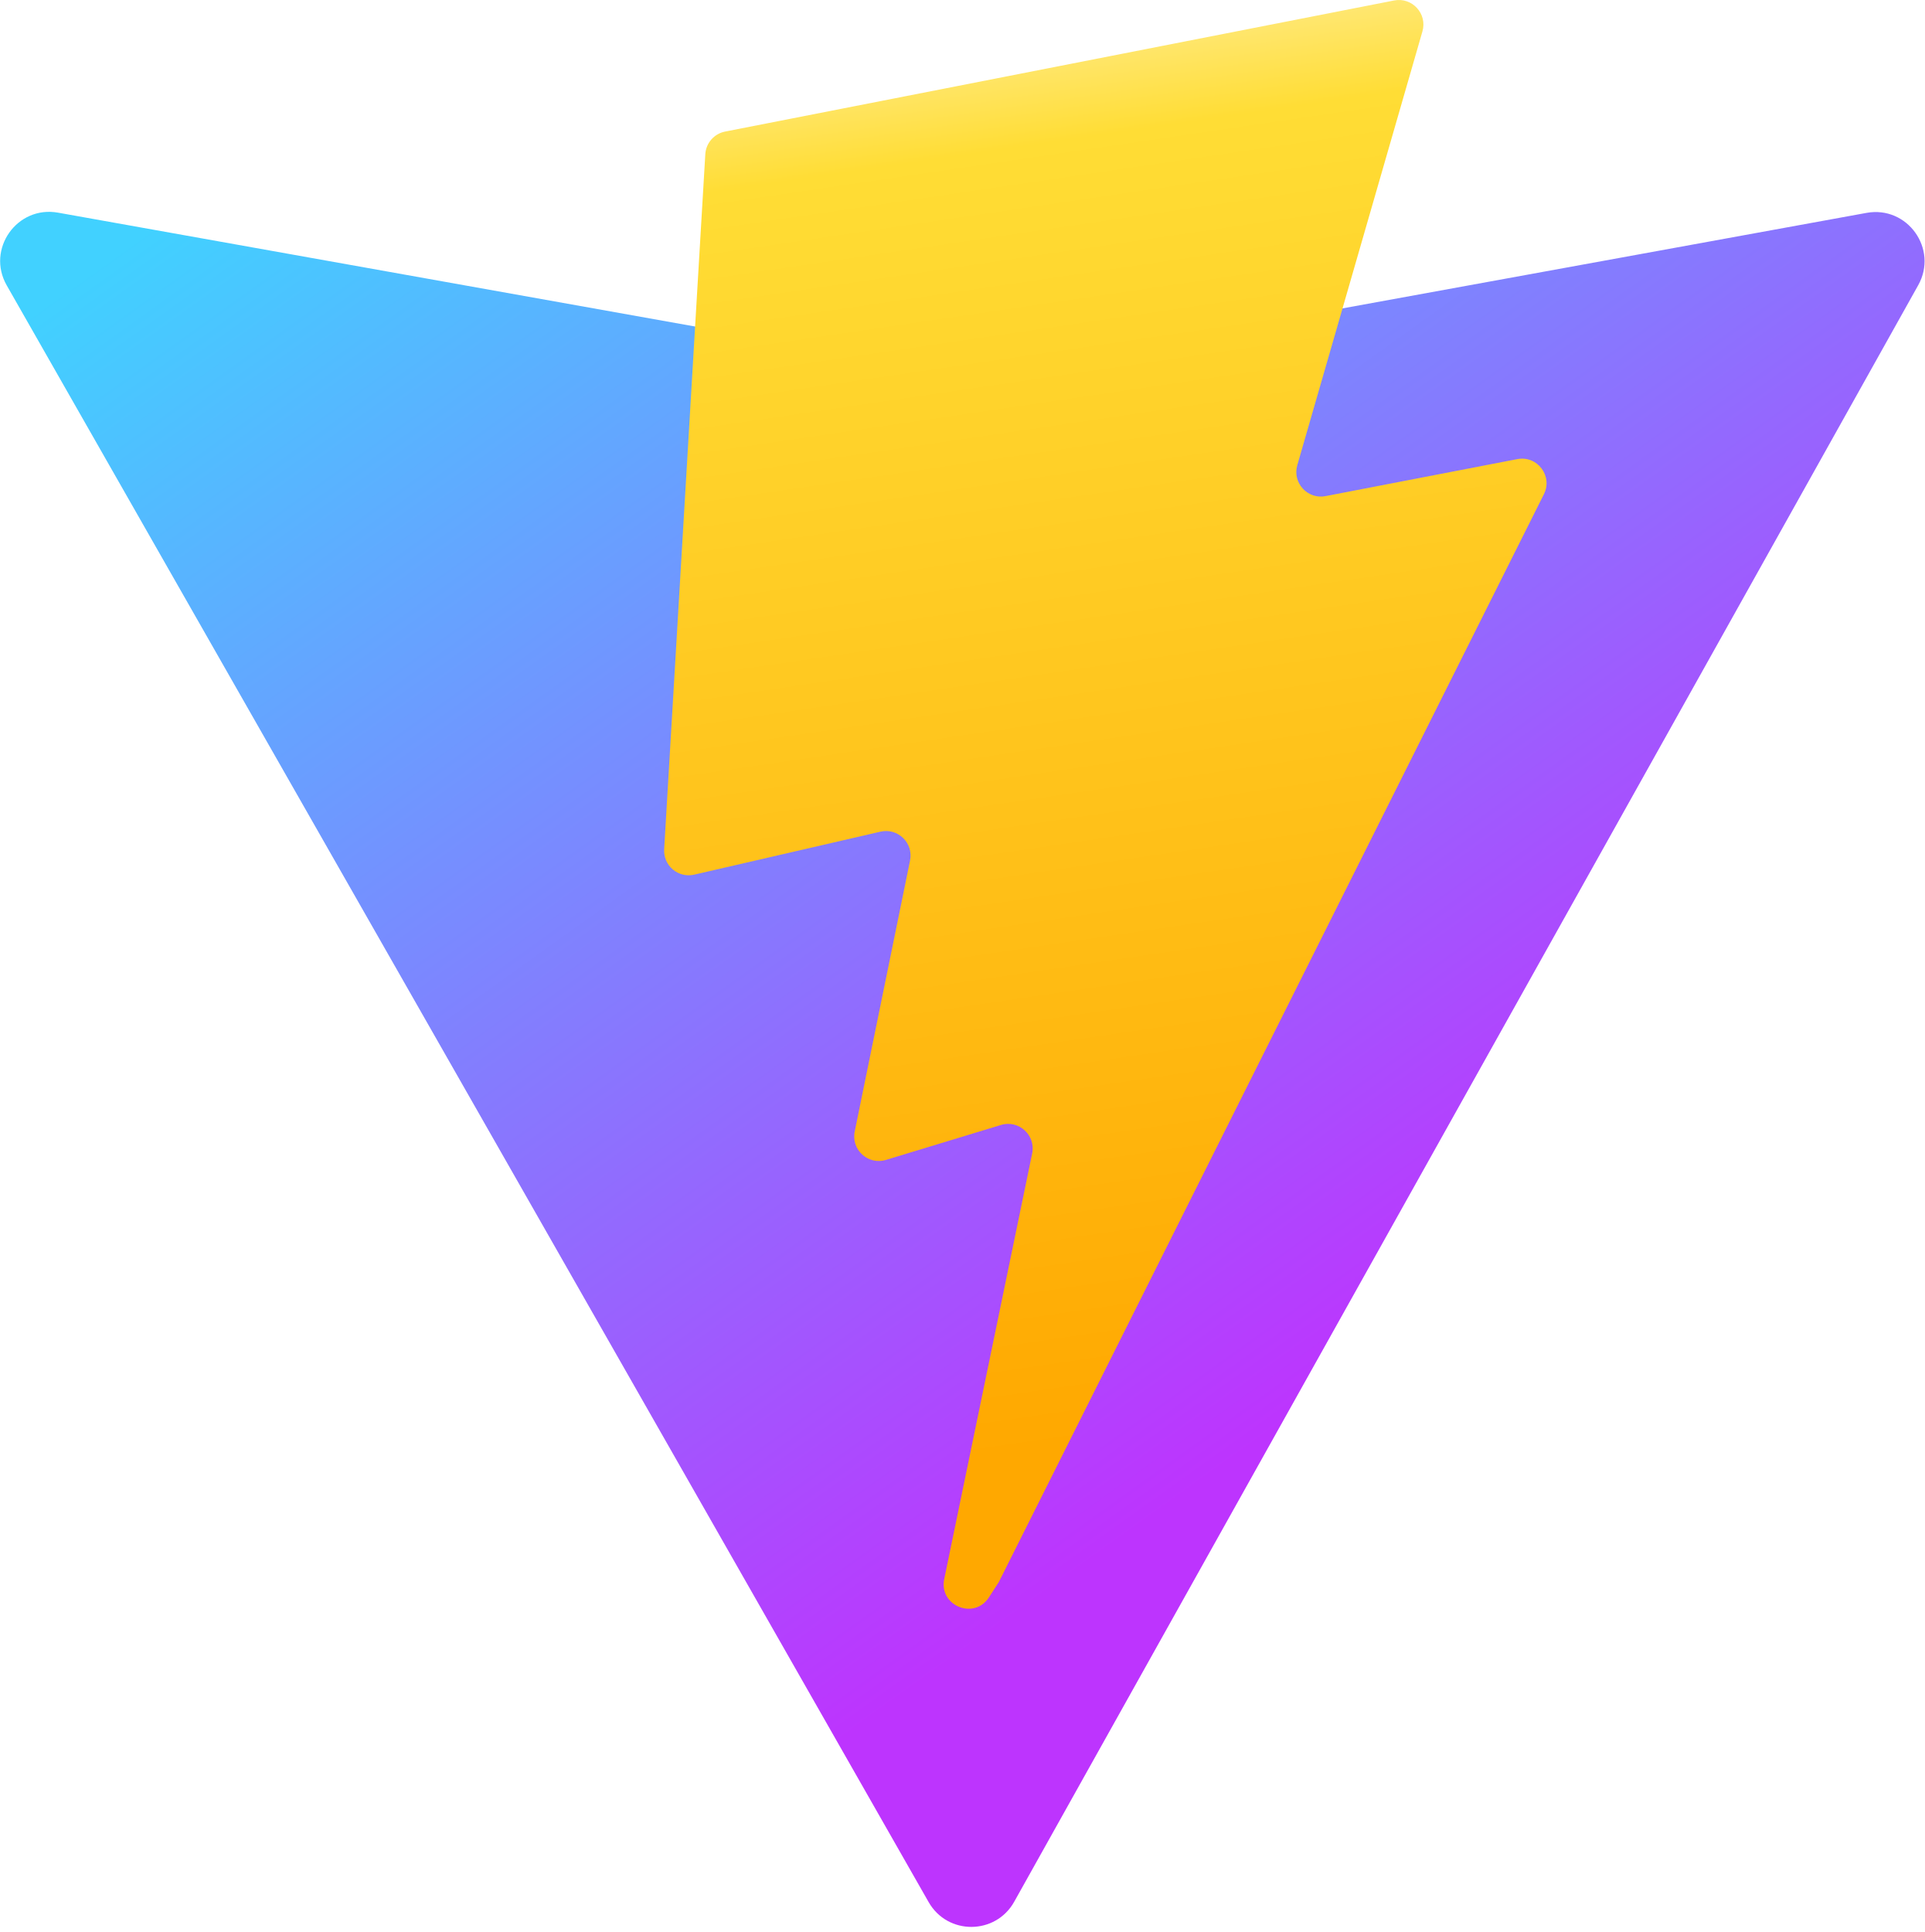
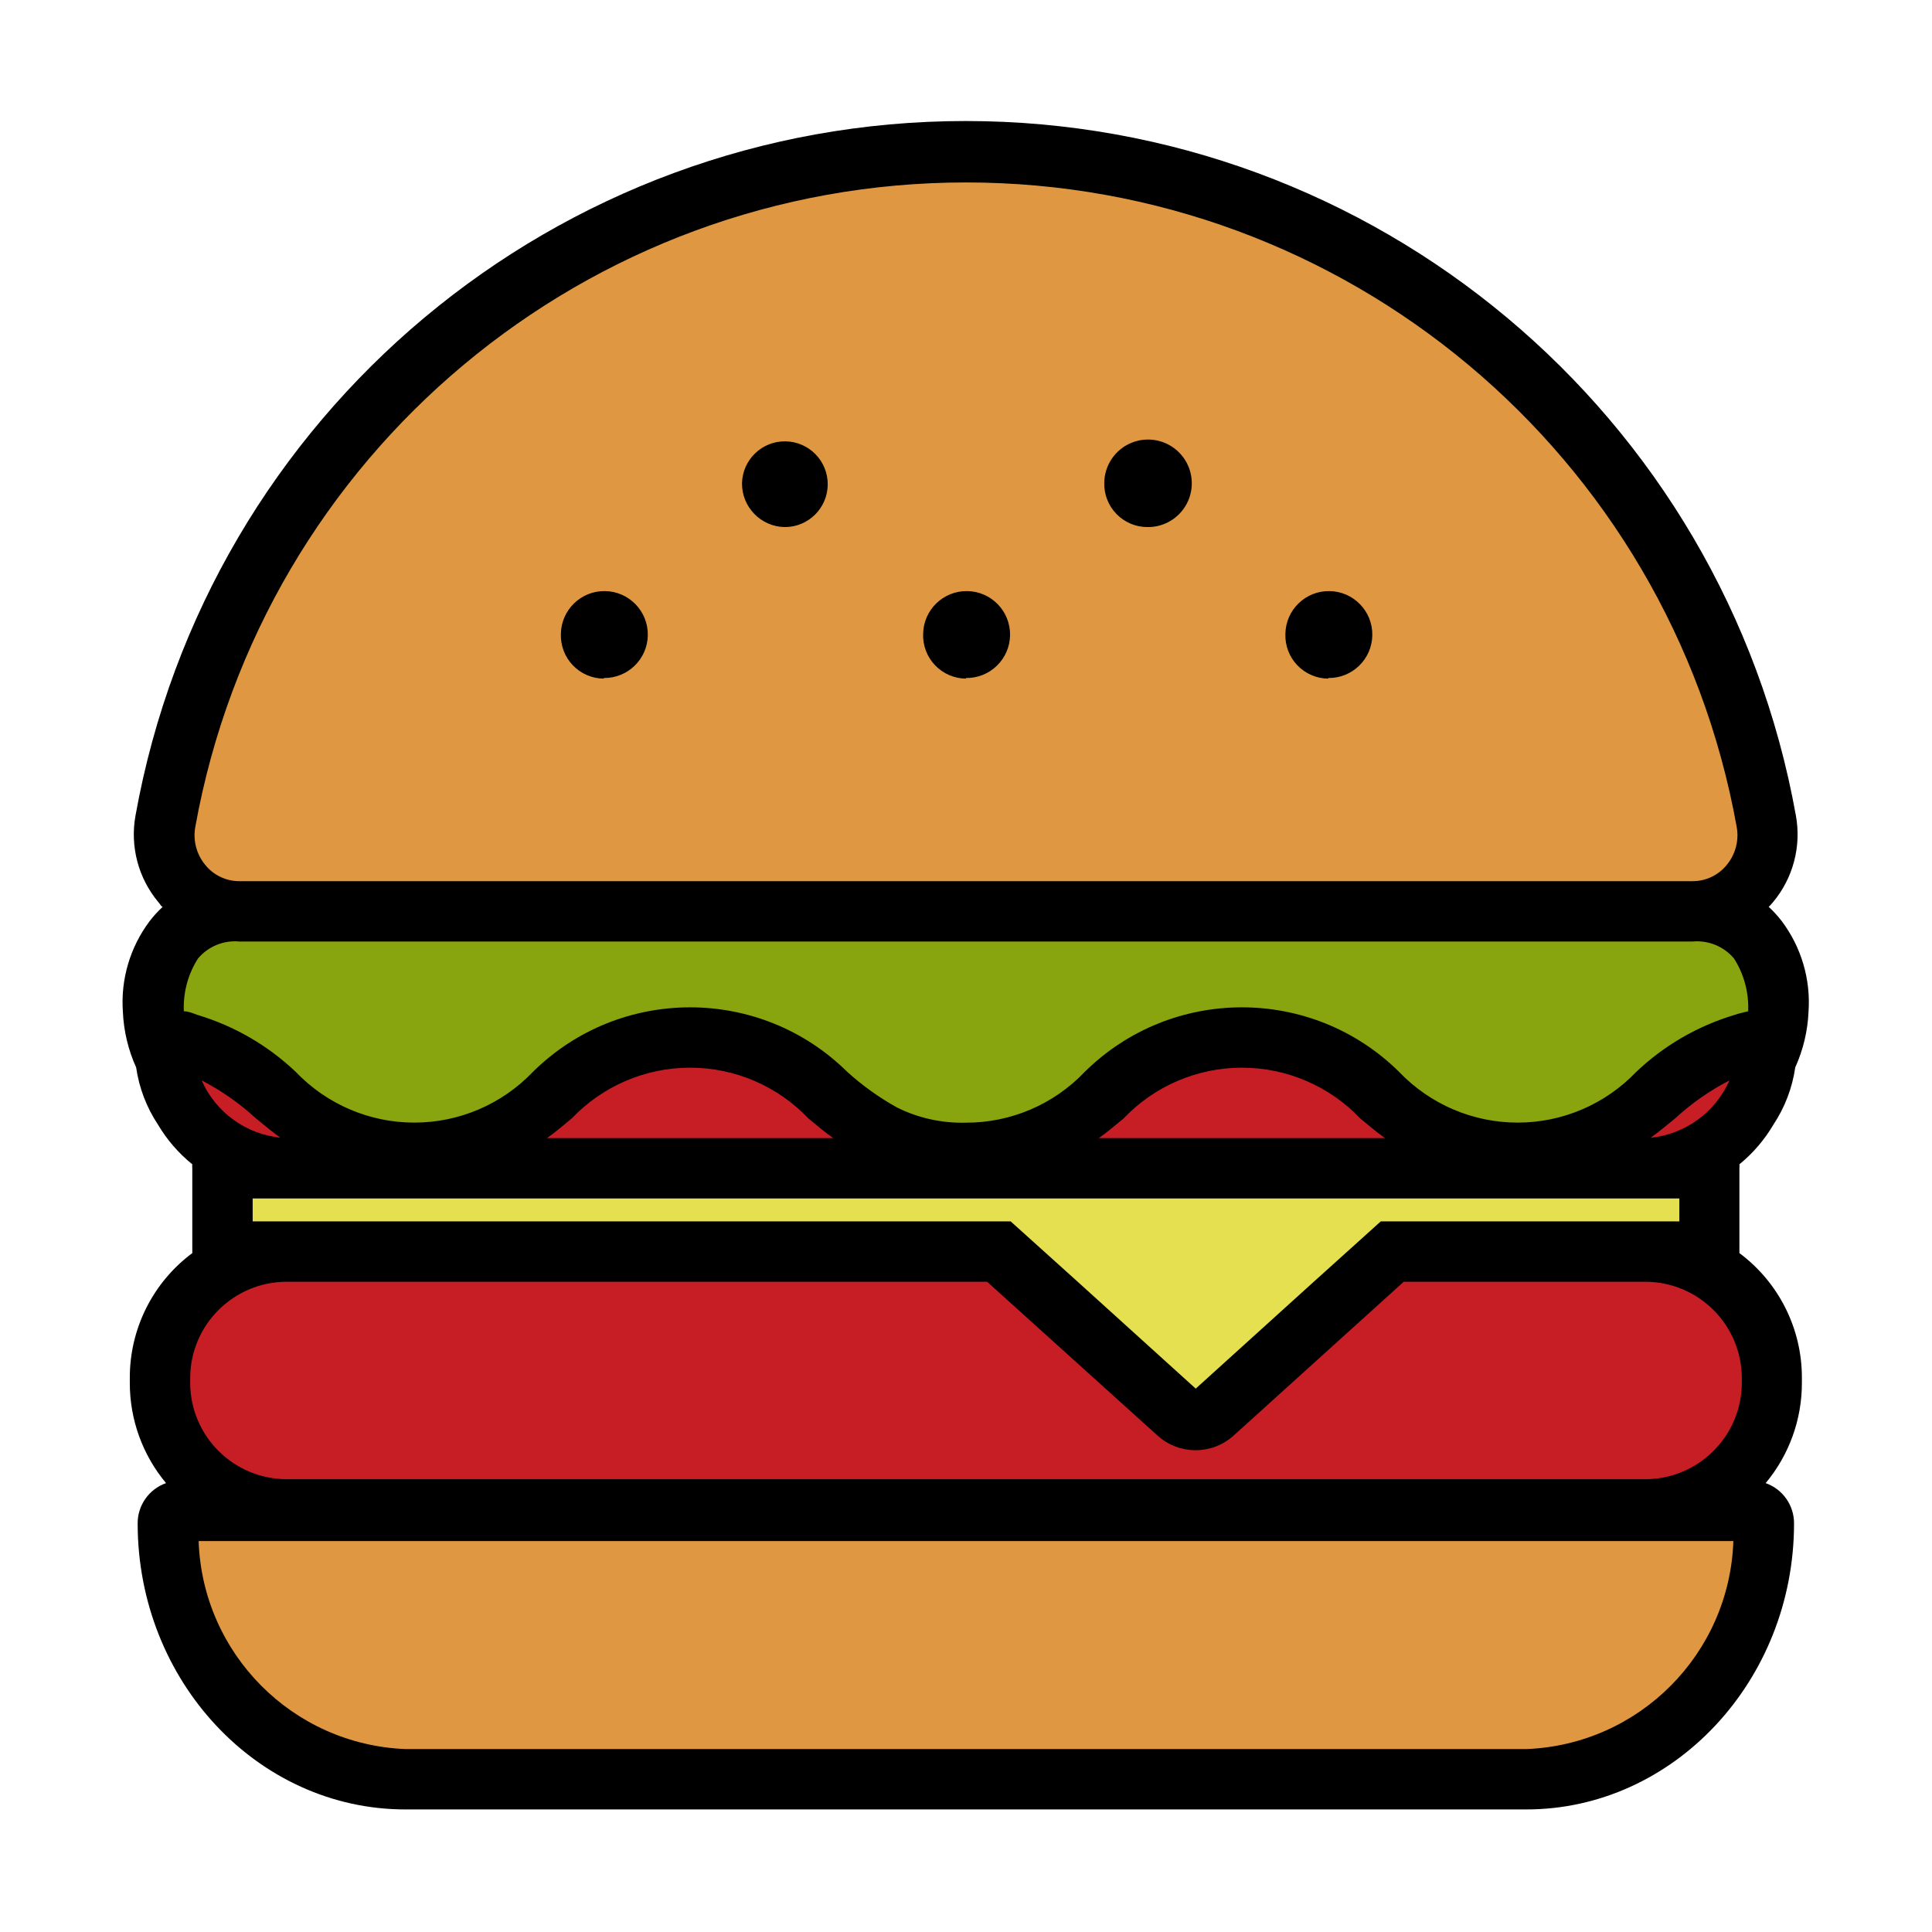
- <svg xmlns="http://www.w3.org/2000/svg" aria-hidden="true" role="img" class="iconify iconify--logos" width="31.88" height="32" preserveAspectRatio="xMidYMid meet" viewBox="0 0 256 257">
-   <defs>
-     <linearGradient id="IconifyId1813088fe1fbc01fb466" x1="-.828%" x2="57.636%" y1="7.652%" y2="78.411%">
-       <stop offset="0%" stop-color="#41D1FF" />
-       <stop offset="100%" stop-color="#BD34FE" />
-     </linearGradient>
-     <linearGradient id="IconifyId1813088fe1fbc01fb467" x1="43.376%" x2="50.316%" y1="2.242%" y2="89.03%">
-       <stop offset="0%" stop-color="#FFEA83" />
-       <stop offset="8.333%" stop-color="#FFDD35" />
-       <stop offset="100%" stop-color="#FFA800" />
-     </linearGradient>
-   </defs>
-   <path fill="url(#IconifyId1813088fe1fbc01fb466)" d="M255.153 37.938L134.897 252.976c-2.483 4.44-8.862 4.466-11.382.048L.875 37.958c-2.746-4.814 1.371-10.646 6.827-9.67l120.385 21.517a6.537 6.537 0 0 0 2.322-.004l117.867-21.483c5.438-.991 9.574 4.796 6.877 9.62Z" />
-   <path fill="url(#IconifyId1813088fe1fbc01fb467)" d="M185.432.063L96.44 17.501a3.268 3.268 0 0 0-2.634 3.014l-5.474 92.456a3.268 3.268 0 0 0 3.997 3.378l24.777-5.718c2.318-.535 4.413 1.507 3.936 3.838l-7.361 36.047c-.495 2.426 1.782 4.5 4.151 3.78l15.304-4.649c2.372-.72 4.652 1.36 4.15 3.788l-11.698 56.621c-.732 3.542 3.979 5.473 5.943 2.437l1.313-2.028l72.516-144.72c1.215-2.423-.88-5.186-3.54-4.672l-25.505 4.922c-2.396.462-4.435-1.77-3.759-4.114l16.646-57.705c.677-2.35-1.37-4.583-3.769-4.113Z" />
+ <svg xmlns="http://www.w3.org/2000/svg" viewBox="0 0 64 64" id="burger">
+   <path fill="#e09742" d="M13.43,59a8.17,8.17,0,0,1-7.85-7.84L5.51,50h53l-.07,1.07A8.17,8.17,0,0,1,50.57,59Z" />
+   <path fill="#c61e24" d="M9.5 50a4.19 4.19 0 0 1-4.2-4.18v-.15a4.19 4.19 0 0 1 4.2-4.19H33.09L39 46.81a.9.9 0 0 0 .58.23 1 1 0 0 0 .6-.23l5.92-5.34H54.5a4.19 4.19 0 0 1 4.2 4.19v.15A4.19 4.19 0 0 1 54.5 50zM9.5 38.72a4.2 4.2 0 0 1-4.2-4.19v-.15a4.2 4.2 0 0 1 4.2-4.19h45a4.2 4.2 0 0 1 4.2 4.19v.15a4.2 4.2 0 0 1-4.2 4.19z" />
+   <polygon fill="#e5e04f" points="33.1 41.47 7.37 41.47 7.37 38.7 56.63 38.7 56.63 41.47 46.12 41.47 39.61 47.34 33.1 41.47" />
+   <path fill="#88a50f" d="M50.28,38.2a6.38,6.38,0,0,1-4.56-1.91,6.42,6.42,0,0,0-9.15,0A6.38,6.38,0,0,1,32,38.2a6,6,0,0,1-2.72-.61,9.63,9.63,0,0,1-1.83-1.29,6.4,6.4,0,0,0-4.59-1.93,6.32,6.32,0,0,0-4.57,1.91,6.39,6.39,0,0,1-9.12,0,7.2,7.2,0,0,0-2.88-1.71,2.25,2.25,0,0,0-.39-.09l-.82-.16v-.84a3.79,3.79,0,0,1,.68-2.34,2.56,2.56,0,0,1,2.15-1H52.29c.36,0,.75,0,1.23,0h2.56a2.6,2.6,0,0,1,2.16,1,3.85,3.85,0,0,1,.67,2.34v.84l-.82.16a1.55,1.55,0,0,0-.31.07,7.12,7.12,0,0,0-2.94,1.72A6.42,6.42,0,0,1,50.28,38.2Z" />
+   <path fill="#e09742" d="M9.45,30.18H7.94A2.46,2.46,0,0,1,6,29.28a2.61,2.61,0,0,1-.54-2.06,26.94,26.94,0,0,1,53,0A2.56,2.56,0,0,1,58,29.27a2.48,2.48,0,0,1-1.93.91H9.45Z" />
+   <path d="M24.58,16A1.42,1.42,0,1,1,26,17.46,1.44,1.44,0,0,1,24.58,16ZM38,17.46A1.45,1.45,0,1,0,36.58,16,1.43,1.43,0,0,0,38,17.46Zm-18,5A1.44,1.44,0,1,0,18.58,21,1.43,1.43,0,0,0,20,22.48Zm24,0A1.44,1.44,0,1,0,42.58,21,1.43,1.43,0,0,0,44,22.48Zm-12,0A1.44,1.44,0,1,0,30.58,21,1.43,1.43,0,0,0,32,22.48ZM57.62,38.57a.53.53,0,0,1,0,.13v2.81a5.14,5.14,0,0,1,2.07,4.14v.16a5.17,5.17,0,0,1-1.2,3.32,1.41,1.41,0,0,1,.94,1.33c0,5.23-4,9.48-8.87,9.48H13.43c-4.89,0-8.87-4.25-8.87-9.48a1.41,1.41,0,0,1,.94-1.33,5.17,5.17,0,0,1-1.2-3.32v-.16a5.14,5.14,0,0,1,2.07-4.14V38.7a.53.53,0,0,1,0-.13,4.93,4.93,0,0,1-1.14-1.32,4.62,4.62,0,0,1-.72-1.89,5,5,0,0,1-.44-1.85,4.47,4.47,0,0,1,.89-3,3.67,3.67,0,0,1,.43-.47c-.05,0-.09-.1-.14-.15a3.5,3.5,0,0,1-.76-2.88,27.94,27.94,0,0,1,55,0,3.5,3.5,0,0,1-.76,2.88c-.05.05-.09.11-.14.15a3.67,3.67,0,0,1,.43.47,4.47,4.47,0,0,1,.89,3,5,5,0,0,1-.44,1.85,4.62,4.62,0,0,1-.72,1.89A4.93,4.93,0,0,1,57.62,38.57ZM6.79,28.64a1.45,1.45,0,0,0,1.15.55H56.06a1.45,1.45,0,0,0,1.15-.55,1.54,1.54,0,0,0,.32-1.25,25.94,25.94,0,0,0-51.06,0A1.54,1.54,0,0,0,6.79,28.64ZM57.42,51.05H6.58a7.14,7.14,0,0,0,6.85,6.89H50.57A7.14,7.14,0,0,0,57.42,51.05ZM54.5,42.46h-8l-5.64,5.1a1.88,1.88,0,0,1-2.51,0l-5.65-5.1H9.5a3.2,3.2,0,0,0-3.2,3.19v.16A3.2,3.2,0,0,0,9.5,49h45a3.2,3.2,0,0,0,3.2-3.19v-.16A3.2,3.2,0,0,0,54.5,42.46ZM8.37,39.7v.76H33.48l2.22,2L39.61,46l3.91-3.54,2.22-2h9.89V39.7H8.37Zm19.23-2c-.29-.2-.56-.44-.82-.65a5.41,5.41,0,0,0-7.84,0c-.26.21-.53.45-.82.65Zm18.28,0c-.29-.2-.56-.44-.82-.65a5.41,5.41,0,0,0-7.84,0c-.26.21-.53.45-.82.65Zm11.41-1.91a8.22,8.22,0,0,0-1.8,1.26c-.26.21-.53.44-.81.64A3.21,3.21,0,0,0,57.29,35.79Zm-48,1.9c-.28-.2-.55-.43-.81-.64a8.22,8.22,0,0,0-1.8-1.26A3.21,3.21,0,0,0,9.32,37.69ZM57.91,33.5a3,3,0,0,0-.47-1.75,1.6,1.6,0,0,0-1.38-.56H7.94a1.6,1.6,0,0,0-1.38.56,3,3,0,0,0-.47,1.75c.16,0,.31.07.45.12A8.1,8.1,0,0,1,9.8,35.51a5.43,5.43,0,0,0,7.85,0,7.41,7.41,0,0,1,10.42,0,8.9,8.9,0,0,0,1.65,1.18,4.84,4.84,0,0,0,2.28.5,5.41,5.41,0,0,0,3.93-1.68,7.41,7.41,0,0,1,10.42,0,5.43,5.43,0,0,0,7.85,0,8.1,8.1,0,0,1,3.26-1.89C57.6,33.57,57.75,33.54,57.91,33.5Z" />
</svg>
